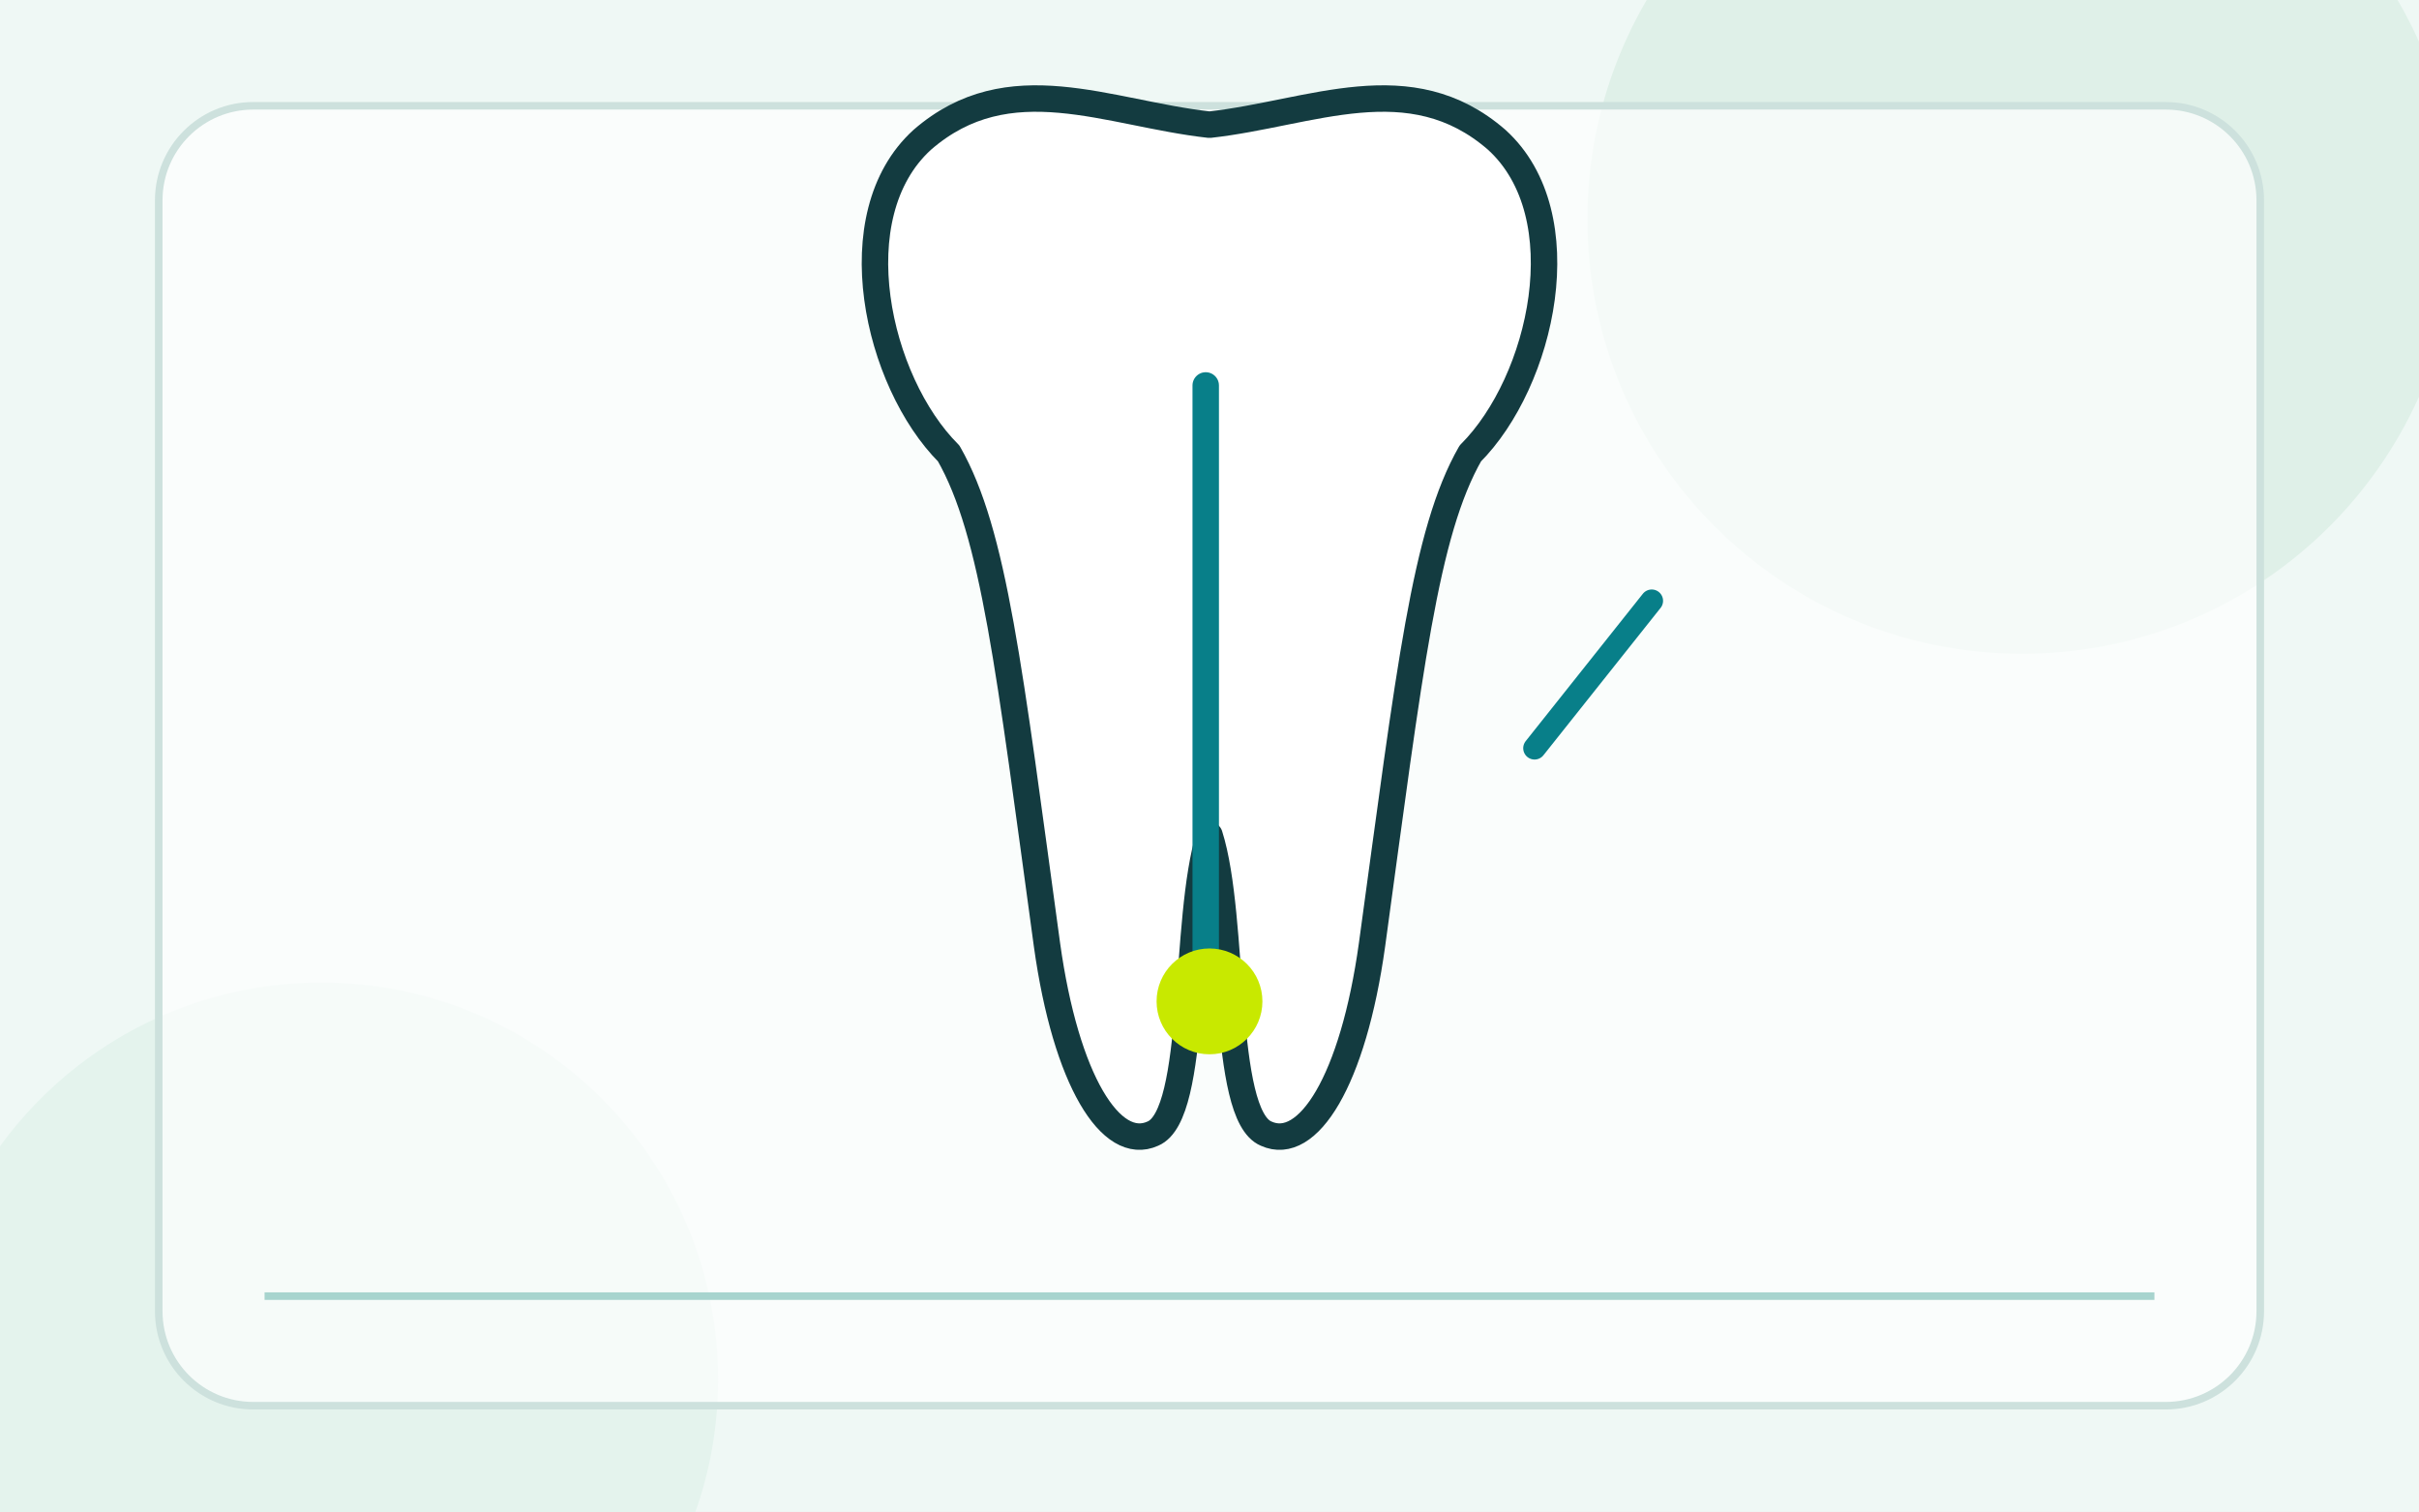
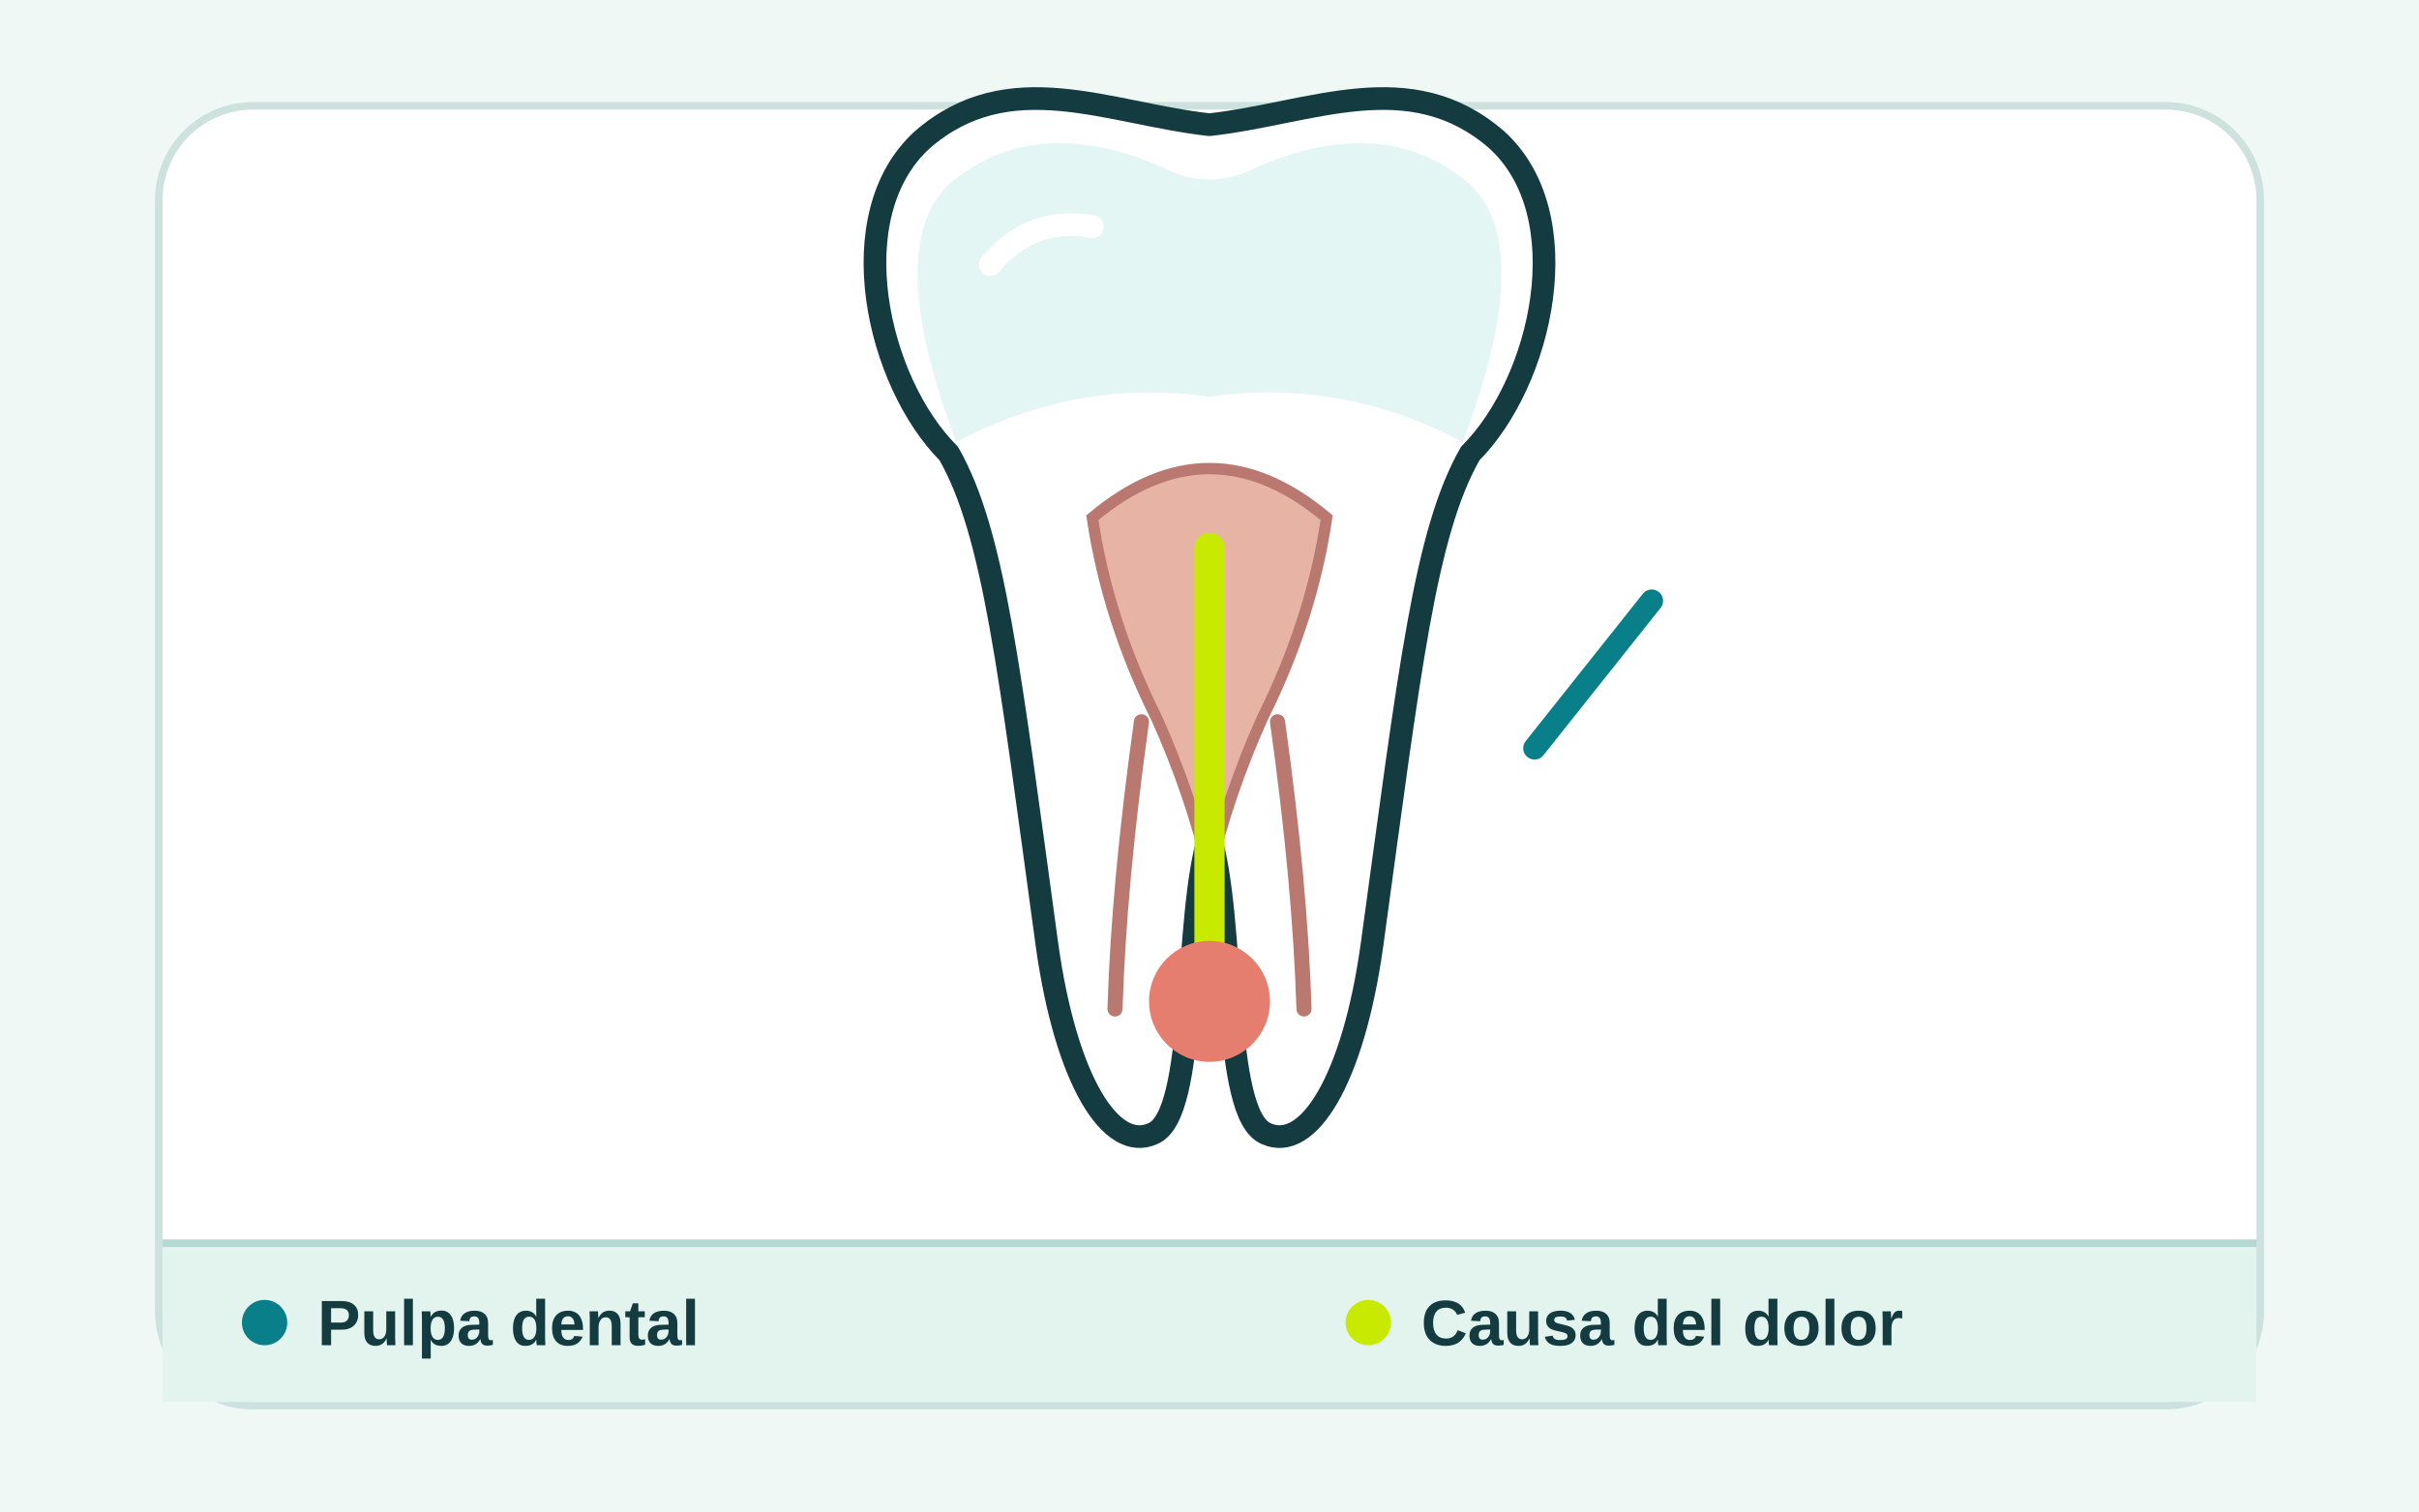
<svg xmlns="http://www.w3.org/2000/svg" viewBox="0 0 640 400" role="img">
  <rect width="640" height="400" fill="#eff8f5" />
-   <circle cx="535" cy="58" r="115" fill="#dff0e8" />
-   <circle cx="85" cy="365" r="105" fill="#e4f3ed" />
-   <rect x="42" y="28" width="556" height="344" rx="25" fill="#ffffff" fill-opacity=".68" stroke="#cde1dd" stroke-width="2" />
+   <rect x="42" y="28" width="556" height="344" rx="25" fill="#ffffff" stroke="#cde1dd" stroke-width="2" />
  <g transform="translate(320 181) scale(1)">
-     <path d="M-69 -61 C-88 -80 -98 -124 -76 -144 C-53 -164 -27 -151 0 -148 C27 -151 53 -164 76 -144 C98 -124 88 -80 69 -61 C57 -40 53 -4 43 69 C38 105 26 124 15 119 C3 114 7 62 0 40 C-7 62 -3 114 -15 119 C-26 124 -38 105 -43 69 C-53 -4 -57 -40 -69 -61 Z" fill="#ffffff" stroke="#133b40" stroke-width="7" stroke-linejoin="round" />
+     <path d="M-69 -61 C-88 -80 -98 -124 -76 -144 C-53 -164 -27 -151 0 -148 C27 -151 53 -164 76 -144 C98 -124 88 -80 69 -61 C57 -40 53 -4 43 69 C38 105 26 124 15 119 C3 114 7 62 0 40 C-7 62 -3 114 -15 119 C-26 124 -38 105 -43 69 C-53 -4 -57 -40 -69 -61 Z" fill="#ffffff" stroke="#133b40" stroke-width="6" stroke-linejoin="round" />
+     <path d="M-67 -64 Q-87 -117 -68 -133 Q-46 -151 -13 -137 Q0 -130 13 -137 Q46 -151 68 -133 Q87 -117 67 -64 Q35 -81 0 -76 Q-35 -81 -67 -64 Z" fill="#dff5f2" opacity=".85" />
+     <path d="M-31 -44 Q0 -70 31 -44 Q27 -17 14 9 Q5 29 0 50 Q-5 29 -14 9 Q-27 -17 -31 -44 Z" fill="#e7b3a5" stroke="#b97870" stroke-width="3" />
+     <path d="M-18 10 Q-24 53 -25 86 M18 10 Q24 53 25 86" fill="none" stroke="#b97870" stroke-width="4" stroke-linecap="round" />
+     <path d="M-58 -111 Q-47 -124 -31 -121" fill="none" stroke="#ffffff" stroke-width="6" stroke-linecap="round" />
  </g>
-   <path d="M319 102 V264" fill="none" stroke="#087f89" stroke-width="7" stroke-linecap="round" stroke-linejoin="round" />
-   <circle cx="320" cy="265" r="14" fill="#c8e900" />
+   <path d="M320 145 V261" fill="none" stroke="#c8e900" stroke-width="8" stroke-linecap="round" stroke-linejoin="round" />
+   <circle cx="320" cy="265" r="16" fill="#e67e70" />
  <path d="M437 159 l-31 39" fill="none" stroke="#087f89" stroke-width="6" stroke-linecap="round" stroke-linejoin="round" />
-   <path d="M70 343 H570" stroke="#a7d4ce" stroke-width="2" />
+   <rect x="43" y="329" width="554" height="42" rx="0" fill="#e3f4ef" />
+   <path d="M43 329 H597" stroke="#b6d8d3" stroke-width="2" />
+   <circle cx="70" cy="350" r="6" fill="#087f89" />
+   <text x="84" y="356" font-family="Arial, sans-serif" font-size="17" font-weight="700" fill="#133b40">Pulpa dental</text>
+   <circle cx="362" cy="350" r="6" fill="#c8e900" />
+   <text x="376" y="356" font-family="Arial, sans-serif" font-size="17" font-weight="700" fill="#133b40">Causa del dolor</text>
</svg>
